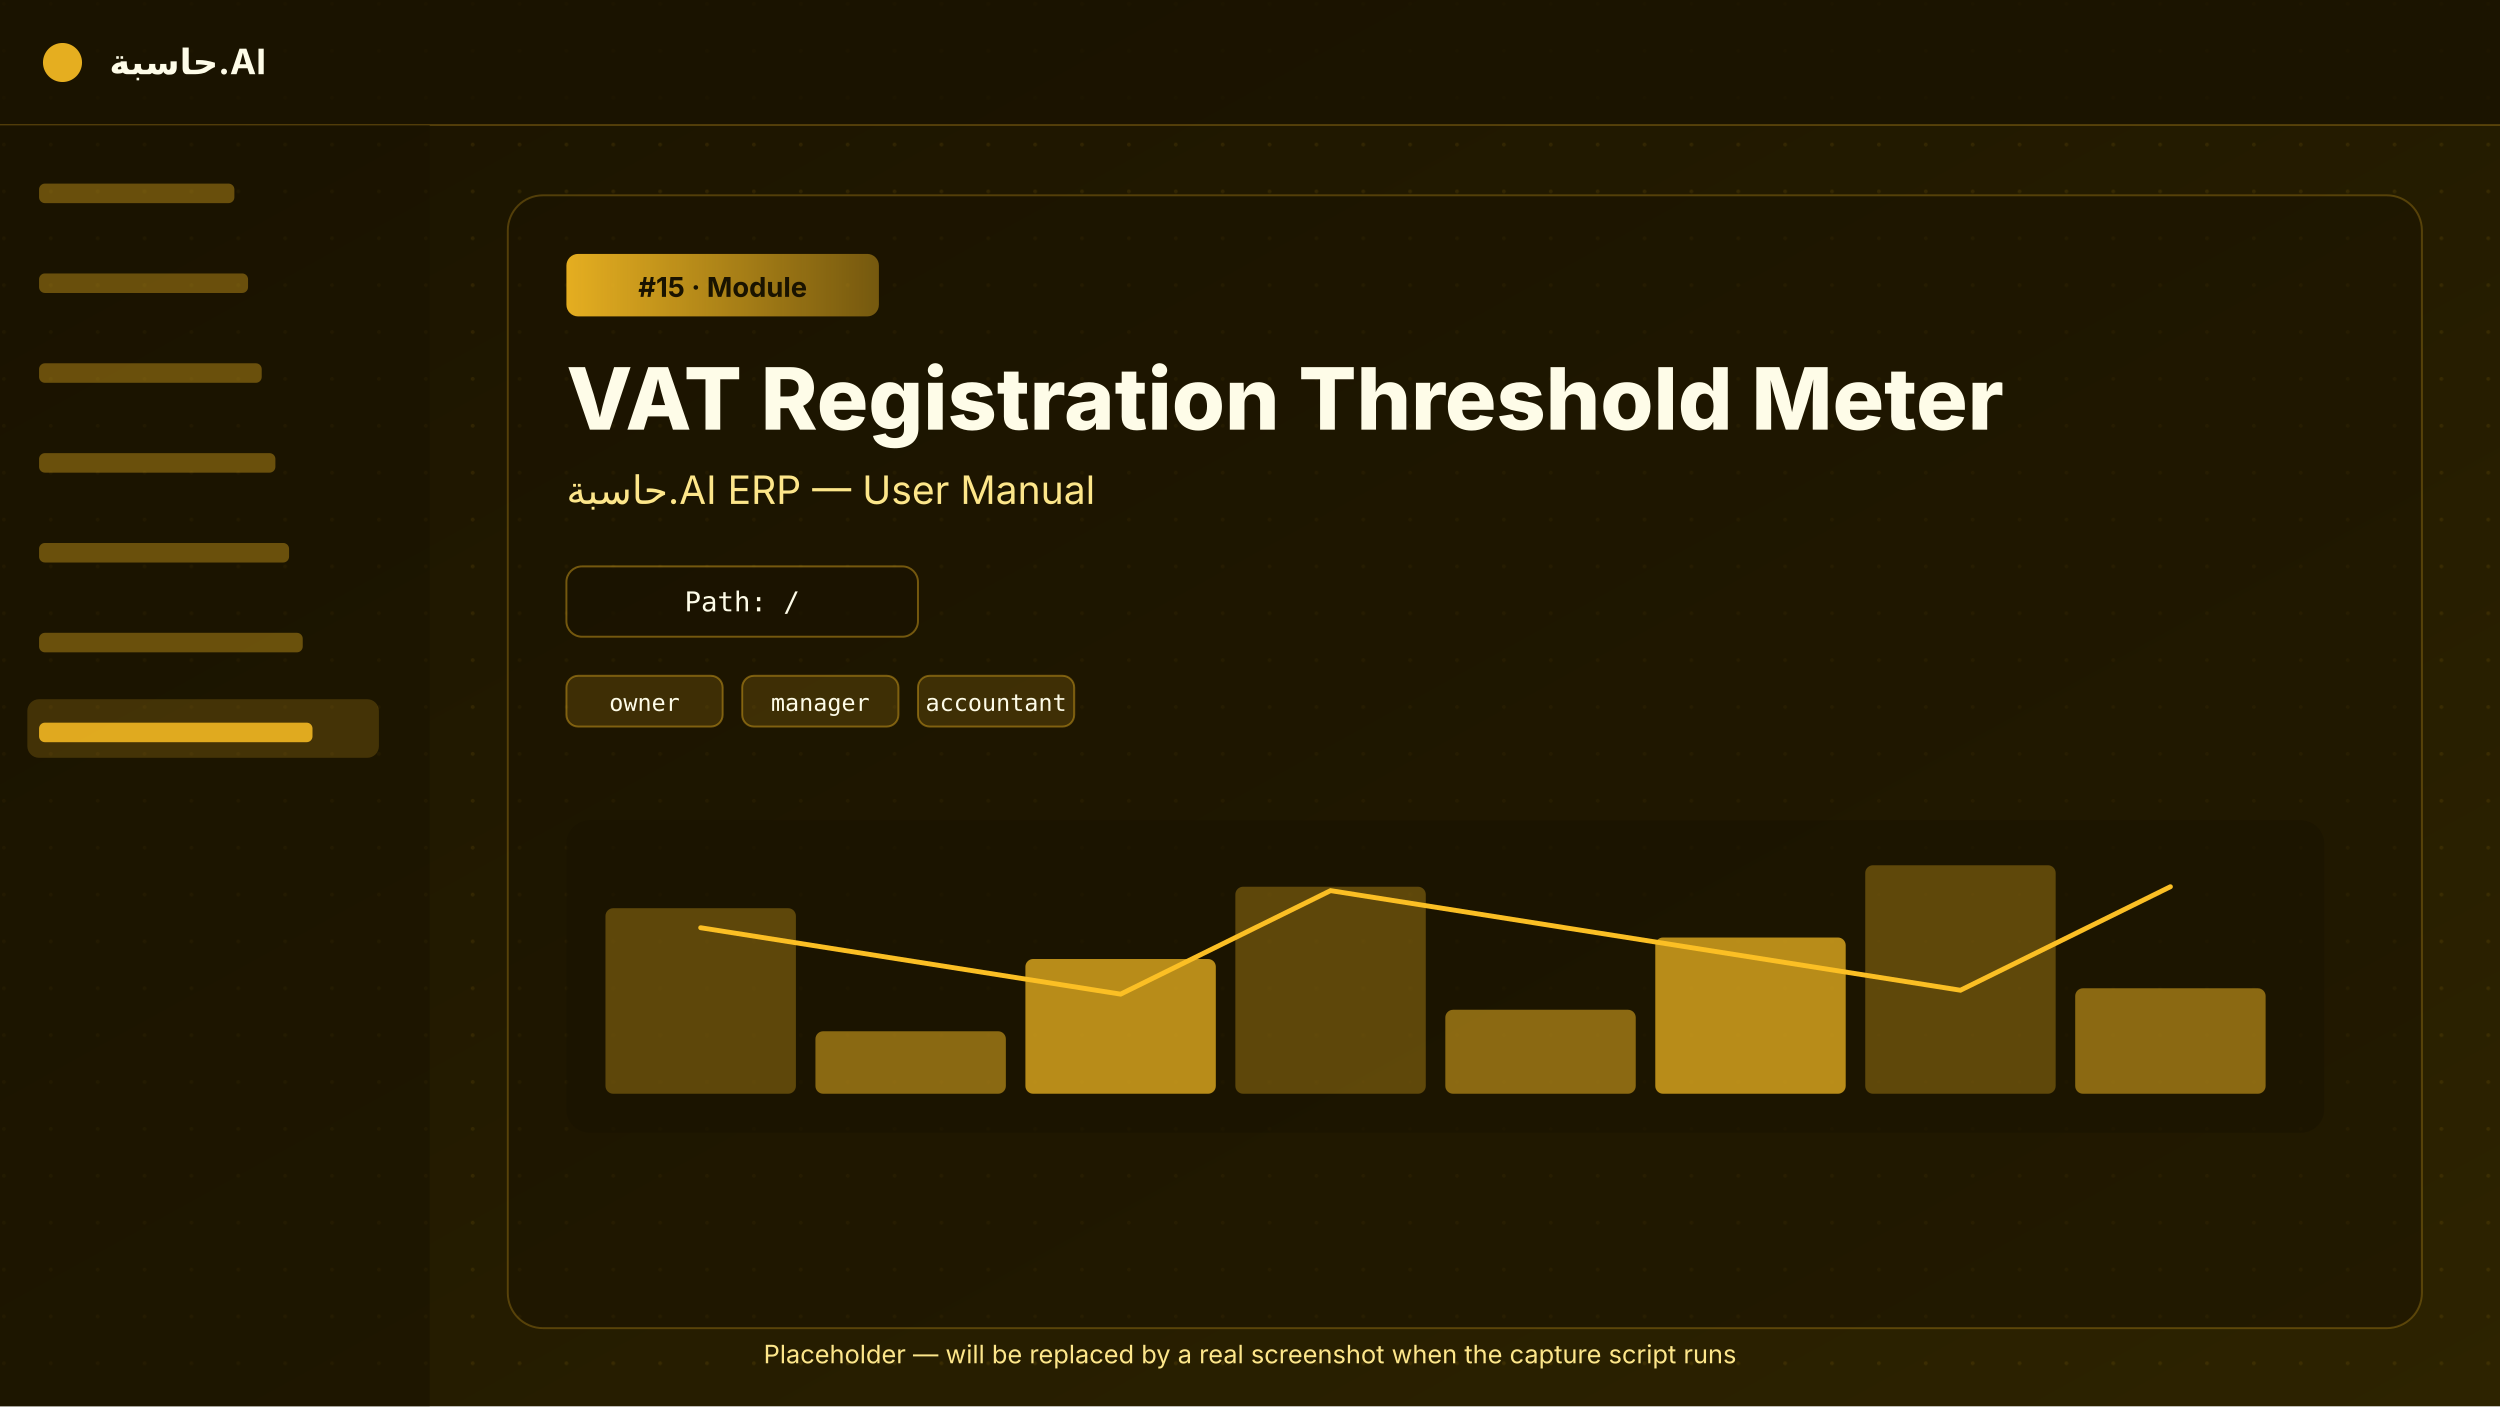
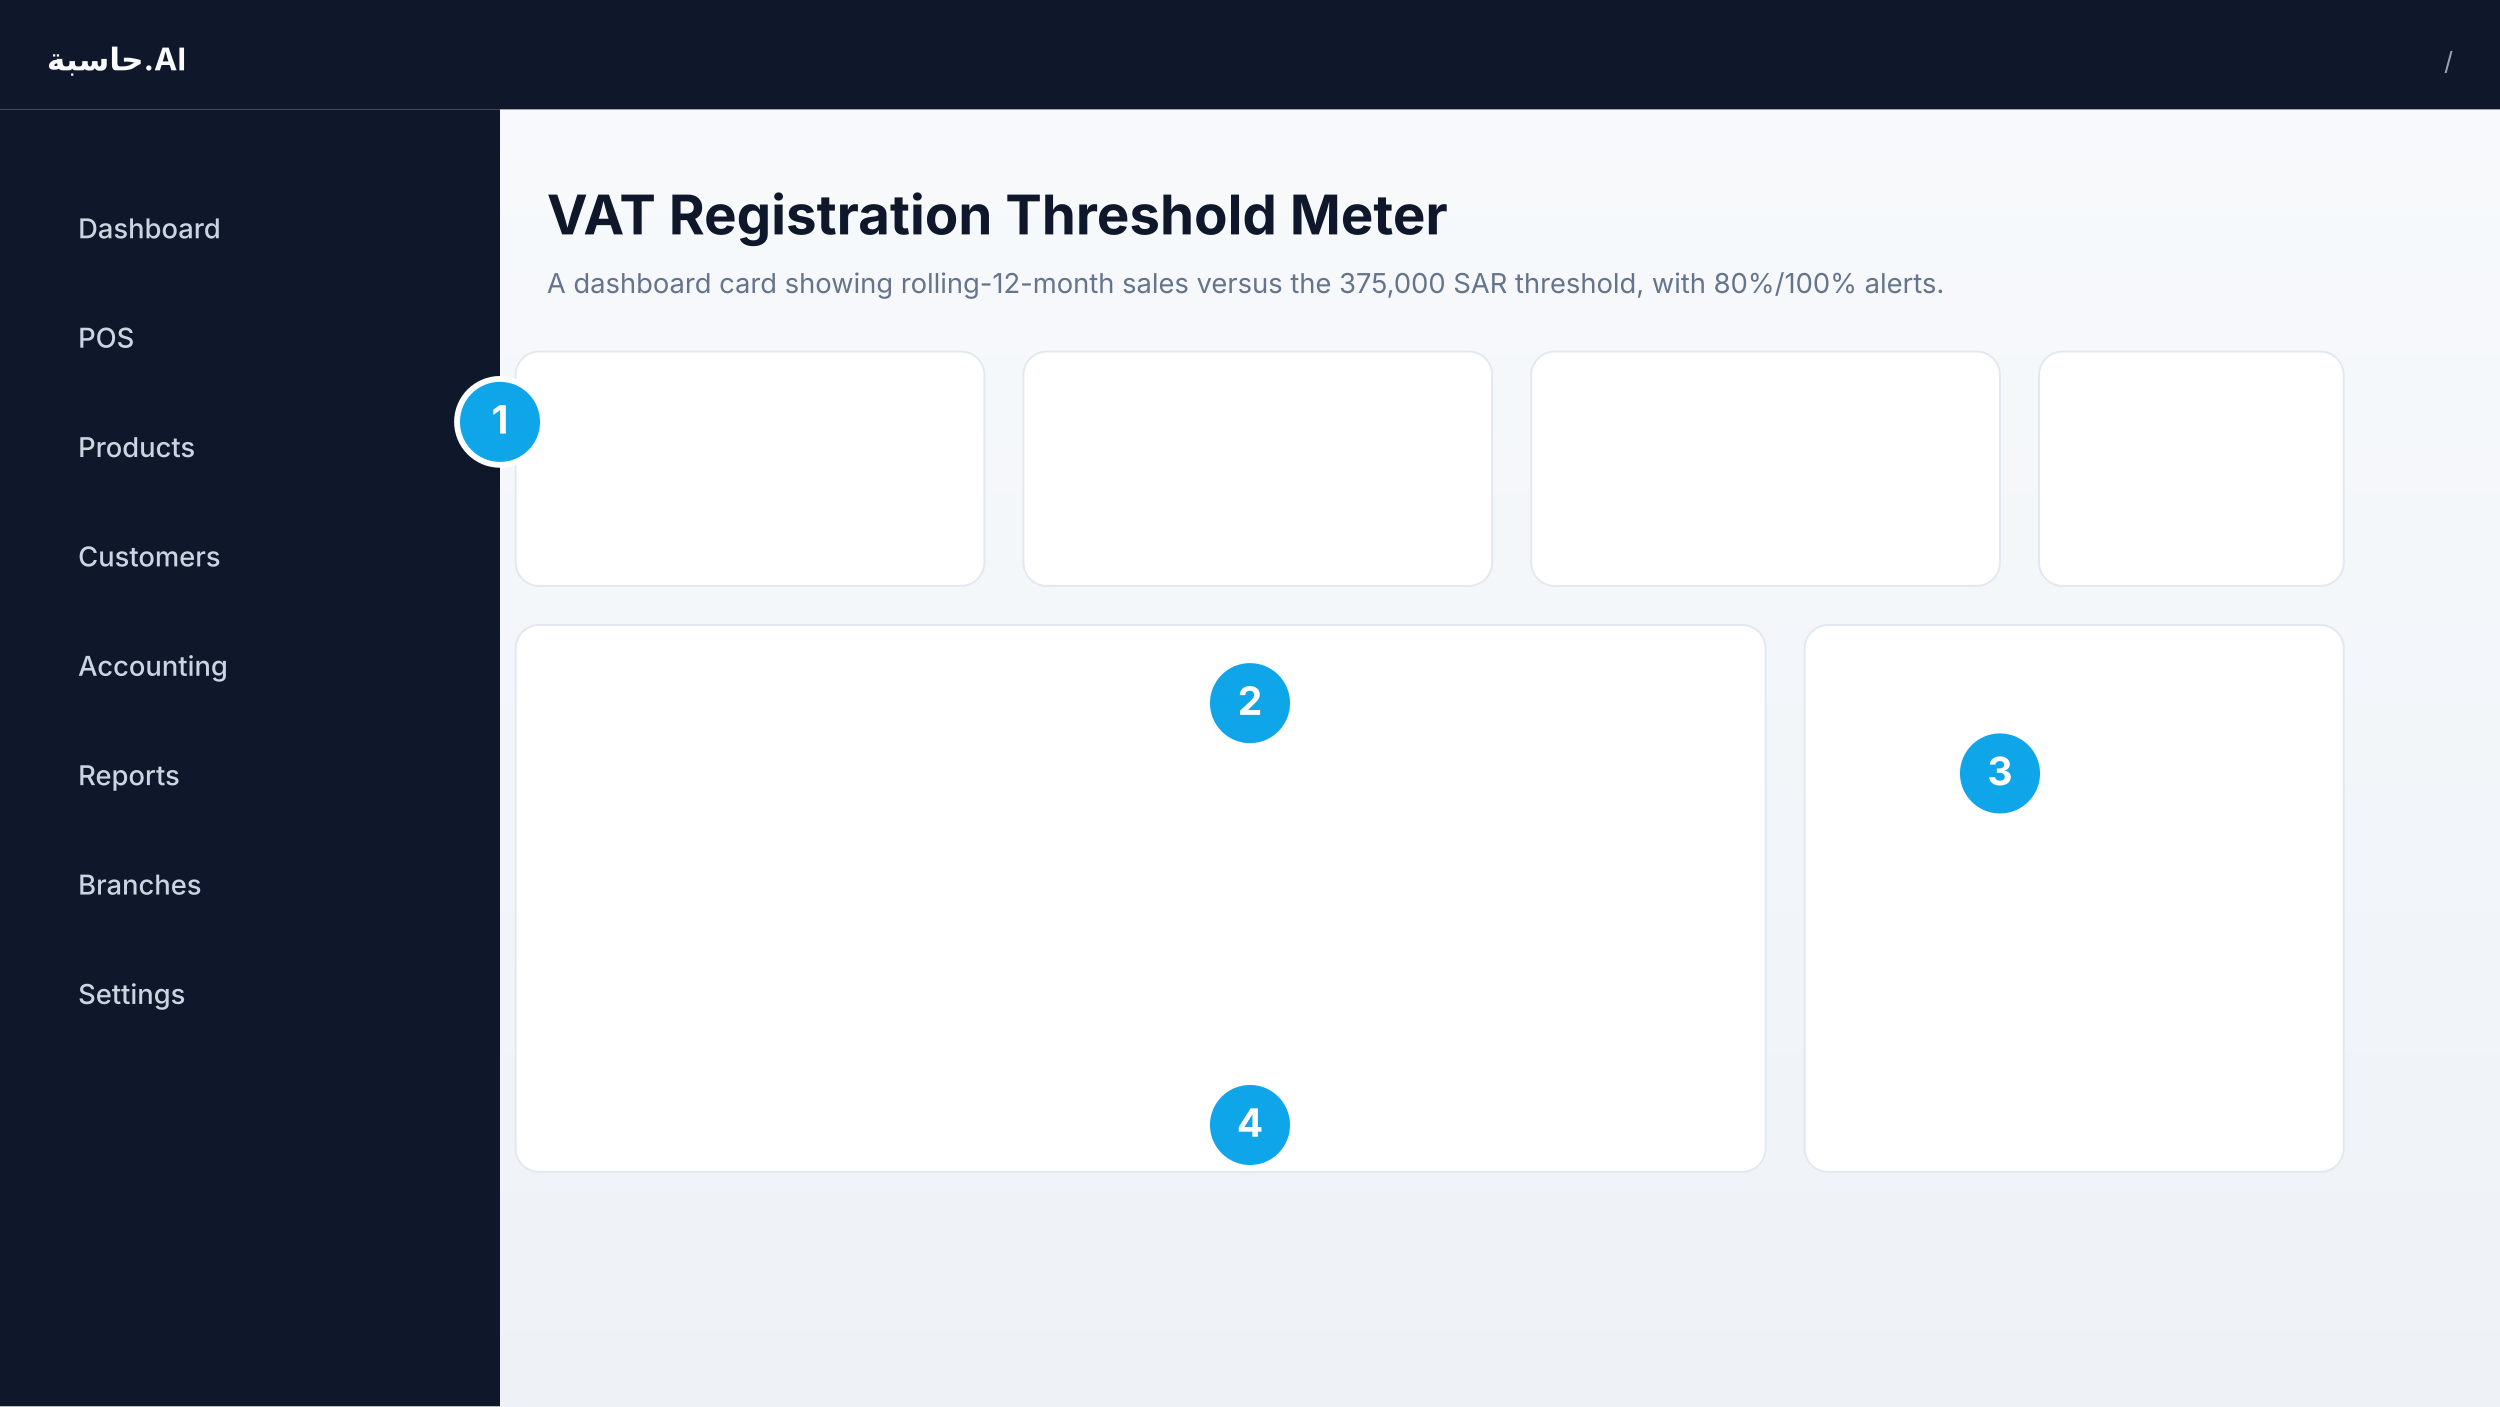
- <svg xmlns="http://www.w3.org/2000/svg" viewBox="0 0 1280 720" font-family="'IBM Plex Sans Arabic','Inter','Segoe UI',sans-serif">
+ <svg xmlns="http://www.w3.org/2000/svg" viewBox="0 0 1280 720" font-family="'IBM Plex Sans Arabic','Inter','Segoe UI',sans-serif" direction="ltr">
  <defs>
-     <linearGradient id="bg" x1="0" y1="0" x2="1" y2="1">
-       <stop offset="0%" stop-color="#1a1300" />
-       <stop offset="100%" stop-color="#2d2300" />
+     <linearGradient id="appbg" x1="0" y1="0" x2="0" y2="1">
+       <stop offset="0%" stop-color="#f8fafc" />
+       <stop offset="100%" stop-color="#eef2f7" />
    </linearGradient>
-     <linearGradient id="accent" x1="0" y1="0" x2="1" y2="0">
-       <stop offset="0%" stop-color="#fbbf24" stop-opacity="0.9" />
-       <stop offset="100%" stop-color="#fbbf24" stop-opacity="0.4" />
-     </linearGradient>
-     <pattern id="dots" width="24" height="24" patternUnits="userSpaceOnUse">
-       <circle cx="2" cy="2" r="1" fill="#fbbf24" fill-opacity="0.08" />
-     </pattern>
  </defs>
-   <rect width="1280" height="720" fill="url(#bg)" />
-   <rect width="1280" height="720" fill="url(#dots)" />
-   <rect x="0" y="0" width="1280" height="64" fill="#1a1300" fill-opacity="0.85" />
-   <line x1="0" y1="64" x2="1280" y2="64" stroke="#fbbf24" stroke-opacity="0.25" />
-   <circle cx="32" cy="32" r="10" fill="#fbbf24" fill-opacity="0.9" />
-   <text x="56" y="38" text-anchor="start" fill="#fefce8" font-size="18" font-weight="700" direction="ltr">حاسبة.AI</text>
-   <rect x="0" y="64" width="220" height="656" fill="#1a1300" fill-opacity="0.6" />
-   <rect x="20" y="94" width="100" height="10" rx="3" fill="#fbbf24" fill-opacity="0.35" />
-   <rect x="20" y="140" width="107" height="10" rx="3" fill="#fbbf24" fill-opacity="0.35" />
-   <rect x="20" y="186" width="114" height="10" rx="3" fill="#fbbf24" fill-opacity="0.35" />
-   <rect x="20" y="232" width="121" height="10" rx="3" fill="#fbbf24" fill-opacity="0.35" />
-   <rect x="20" y="278" width="128" height="10" rx="3" fill="#fbbf24" fill-opacity="0.35" />
-   <rect x="20" y="324" width="135" height="10" rx="3" fill="#fbbf24" fill-opacity="0.35" />
-   <rect x="14" y="358" width="180" height="30" rx="6" fill="#fbbf24" fill-opacity="0.18" />
-   <rect x="20" y="370" width="140" height="10" rx="3" fill="#fbbf24" fill-opacity="0.85" />
-   <rect x="260" y="100" width="980" height="580" rx="18" fill="#1a1300" fill-opacity="0.55" stroke="#fbbf24" stroke-opacity="0.25" />
-   <rect x="290" y="130" width="160" height="32" rx="6" fill="url(#accent)" />
-   <text x="370" y="152" text-anchor="middle" fill="#1a1300" font-size="14" font-weight="700">#15 · Module</text>
-   <text x="290" y="220" text-anchor="start" fill="#fefce8" font-size="44" font-weight="800" direction="ltr">VAT Registration Threshold Meter</text>
-   <text x="290" y="258" text-anchor="start" fill="#fde68a" font-size="20" direction="ltr">حاسبة.AI ERP — User Manual</text>
-   <rect x="290" y="290" width="180" height="36" rx="8" fill="#1a1300" fill-opacity="0.7" stroke="#fbbf24" stroke-opacity="0.4" />
-   <text x="380" y="313" text-anchor="middle" fill="#fefce8" font-size="14" font-family="ui-monospace,'SFMono-Regular',monospace">Path: /</text>
-   <rect x="290" y="346" width="80" height="26" rx="6" fill="#fbbf24" fill-opacity="0.15" stroke="#fbbf24" stroke-opacity="0.4" />
-   <text x="330" y="364" text-anchor="middle" fill="#fefce8" font-size="12" font-family="ui-monospace,monospace">owner</text>
-   <rect x="380" y="346" width="80" height="26" rx="6" fill="#fbbf24" fill-opacity="0.15" stroke="#fbbf24" stroke-opacity="0.4" />
-   <text x="420" y="364" text-anchor="middle" fill="#fefce8" font-size="12" font-family="ui-monospace,monospace">manager</text>
-   <rect x="470" y="346" width="80" height="26" rx="6" fill="#fbbf24" fill-opacity="0.15" stroke="#fbbf24" stroke-opacity="0.4" />
-   <text x="510" y="364" text-anchor="middle" fill="#fefce8" font-size="12" font-family="ui-monospace,monospace">accountant</text>
-   <g transform="translate(290, 420)">
-     <rect x="0" y="0" width="900" height="160" rx="12" fill="#1a1300" fill-opacity="0.6" />
-     <rect x="20" y="45" width="97.5" height="95" rx="4" fill="#fbbf24" fill-opacity="0.3" />
-     <rect x="127.5" y="108" width="97.5" height="32" rx="4" fill="#fbbf24" fill-opacity="0.5" />
-     <rect x="235" y="71" width="97.5" height="69" rx="4" fill="#fbbf24" fill-opacity="0.7" />
-     <rect x="342.5" y="34" width="97.5" height="106" rx="4" fill="#fbbf24" fill-opacity="0.3" />
-     <rect x="450" y="97" width="97.5" height="43" rx="4" fill="#fbbf24" fill-opacity="0.5" />
-     <rect x="557.5" y="60" width="97.5" height="80" rx="4" fill="#fbbf24" fill-opacity="0.7" />
-     <rect x="665" y="23" width="97.5" height="117" rx="4" fill="#fbbf24" fill-opacity="0.3" />
-     <rect x="772.5" y="86" width="97.5" height="54" rx="4" fill="#fbbf24" fill-opacity="0.5" />
-     <polyline points="68.75,55 176.25,72 283.75,89 391.25,36 498.75,53 606.25,70 713.75,87 821.25,34" fill="none" stroke="#fbbf24" stroke-width="2.5" stroke-linecap="round" />
-   </g>
-   <text x="640" y="698" text-anchor="middle" fill="#fde68a" font-size="13" direction="ltr">Placeholder — will be replaced by a real screenshot when the capture script runs</text>
+   <rect width="1280" height="720" fill="url(#appbg)" />
+   <rect x="0" y="0" width="1280" height="56" fill="#0f172a" />
+   <text x="24" y="36" fill="#f8fafc" font-size="16" font-weight="700" text-anchor="start">حاسبة.AI</text>
+   <text x="1256" y="36" fill="#94a3b8" font-size="13" text-anchor="end">/</text>
+   <rect x="0" y="56" width="256" height="664" fill="#0f172a" />
+   <rect x="24" y="96" width="208" height="40" rx="8" fill="transparent" />
+   <text x="40" y="122" fill="#cbd5e1" font-size="14" font-weight="500" text-anchor="start" direction="ltr">Dashboard</text>
+   <rect x="24" y="152" width="208" height="40" rx="8" fill="transparent" />
+   <text x="40" y="178" fill="#cbd5e1" font-size="14" font-weight="500" text-anchor="start" direction="ltr">POS</text>
+   <rect x="24" y="208" width="208" height="40" rx="8" fill="transparent" />
+   <text x="40" y="234" fill="#cbd5e1" font-size="14" font-weight="500" text-anchor="start" direction="ltr">Products</text>
+   <rect x="24" y="264" width="208" height="40" rx="8" fill="transparent" />
+   <text x="40" y="290" fill="#cbd5e1" font-size="14" font-weight="500" text-anchor="start" direction="ltr">Customers</text>
+   <rect x="24" y="320" width="208" height="40" rx="8" fill="transparent" />
+   <text x="40" y="346" fill="#cbd5e1" font-size="14" font-weight="500" text-anchor="start" direction="ltr">Accounting</text>
+   <rect x="24" y="376" width="208" height="40" rx="8" fill="transparent" />
+   <text x="40" y="402" fill="#cbd5e1" font-size="14" font-weight="500" text-anchor="start" direction="ltr">Reports</text>
+   <rect x="24" y="432" width="208" height="40" rx="8" fill="transparent" />
+   <text x="40" y="458" fill="#cbd5e1" font-size="14" font-weight="500" text-anchor="start" direction="ltr">Branches</text>
+   <rect x="24" y="488" width="208" height="40" rx="8" fill="transparent" />
+   <text x="40" y="514" fill="#cbd5e1" font-size="14" font-weight="500" text-anchor="start" direction="ltr">Settings</text>
+   <text x="280" y="120" fill="#0f172a" font-size="28" font-weight="700" text-anchor="start">VAT Registration Threshold Meter</text>
+   <text x="280" y="150" fill="#64748b" font-size="14" text-anchor="start">A dashboard card showing rolling-12-month sales versus the 375,000 SAR threshold, with 80%/100% alerts.</text>
+   <rect x="264" y="180" width="240" height="120" rx="12" fill="#ffffff" stroke="#e2e8f0" />
+   <rect x="524" y="180" width="240" height="120" rx="12" fill="#ffffff" stroke="#e2e8f0" />
+   <rect x="784" y="180" width="240" height="120" rx="12" fill="#ffffff" stroke="#e2e8f0" />
+   <rect x="1044" y="180" width="156" height="120" rx="12" fill="#ffffff" stroke="#e2e8f0" />
+   <rect x="264" y="320" width="640" height="280" rx="12" fill="#ffffff" stroke="#e2e8f0" />
+   <rect x="924" y="320" width="276" height="280" rx="12" fill="#ffffff" stroke="#e2e8f0" />
+   <circle cx="256" cy="216" r="22" fill="#0ea5e9" stroke="#ffffff" stroke-width="3" />
+   <text x="256" y="222" fill="#ffffff" font-size="20" font-weight="700" text-anchor="middle">1</text>
+   <circle cx="640" cy="360" r="22" fill="#0ea5e9" stroke="#ffffff" stroke-width="3" />
+   <text x="640" y="366" fill="#ffffff" font-size="20" font-weight="700" text-anchor="middle">2</text>
+   <circle cx="1024" cy="396" r="22" fill="#0ea5e9" stroke="#ffffff" stroke-width="3" />
+   <text x="1024" y="402" fill="#ffffff" font-size="20" font-weight="700" text-anchor="middle">3</text>
+   <circle cx="640" cy="576" r="22" fill="#0ea5e9" stroke="#ffffff" stroke-width="3" />
+   <text x="640" y="582" fill="#ffffff" font-size="20" font-weight="700" text-anchor="middle">4</text>
</svg>
